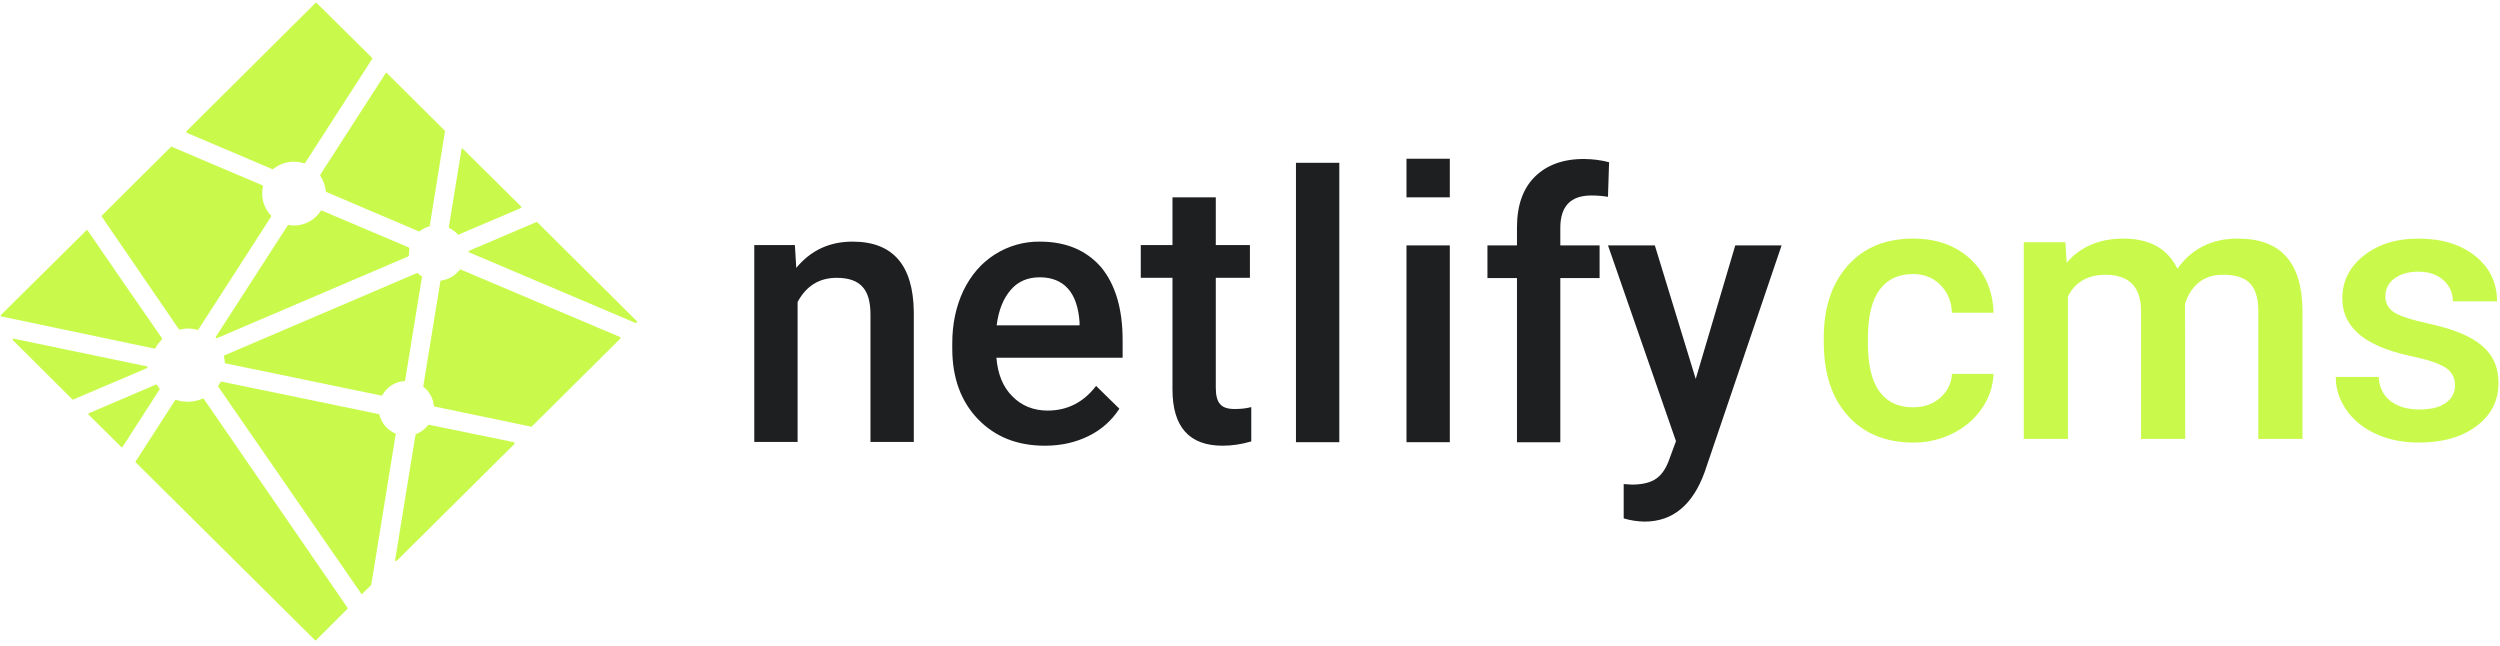
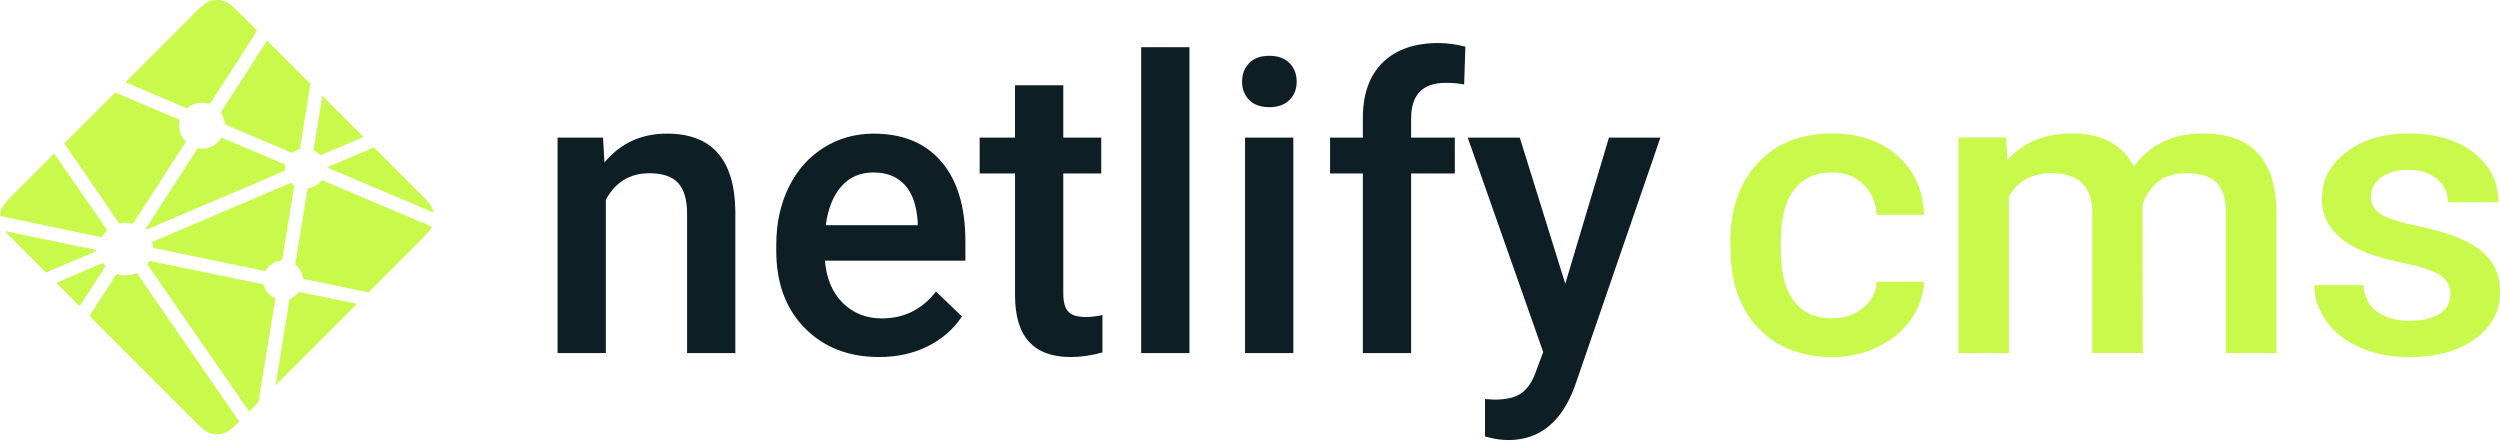
- <svg xmlns="http://www.w3.org/2000/svg" width="182" height="47">
-   <g fill-rule="nonzero" fill="none">
-     <path fill="#C9FA4B" d="M10.744 26.727c0 .02-.02.04-.059.079L5.322 29.09h-.02s-.02 0-.04-.02L.946 24.775c-.02-.02-.04-.06-.02-.078.02-.02.04-.04.06-.04h.019l9.681 2.012c.04 0 .06.02.06.058zm.513-1.347c-.02 0-.02 0 0 0L.097 23.037c-.04 0-.059-.02-.059-.04 0-.018 0-.038.02-.057l6.23-6.17c0-.02.02-.02.04-.02.039.02.039.02.06.039 0 .02 5.342 7.752 5.402 7.83.02.02.02.059 0 .078-.178.195-.356.41-.473.644-.02.019-.04.04-.06.04zm2.327-15.717c-.02-.02-.04-.02-.02-.059 0-.02 0-.038.02-.059L22.97.213c0-.02.02-.02.04-.02s.02 0 .04.02l4.041 4.003c.02.019.02.058 0 .078l-4.87 7.556c-.02.019-.04.039-.06.039h-.019a2.398 2.398 0 0 0-2.248.41c-.02.02-.02.02-.039.02h-.02c-.256-.118-6.25-2.656-6.25-2.656zm-.572 14.291l-5.6-8.18c-.02-.019-.02-.058 0-.078l5.028-4.998c0-.02.02-.02.04-.02h.02c0 .02 5.934 2.519 6.605 2.812.019.02.04.038.04.078a2.298 2.298 0 0 0 .592 2.128c.018.02.018.06-.001.078l-5.284 8.2c-.02.02-.04.04-.06.04h-.02a2.64 2.64 0 0 0-.67-.098c-.198 0-.414.038-.611.078h-.02c-.02 0-.039-.02-.06-.04zm1.834 5.096l10.45 15.19c.02.02.02.059 0 .079l-2.287 2.284c0 .02-.02.02-.04.02 0 0-.02 0-.04-.02L9.878 33.658c-.02-.019-.02-.058 0-.078l.02-.02 2.84-4.412c.019-.019.039-.039.058-.039h.02c.295.098.572.137.867.137.375 0 .73-.079 1.085-.234h.02c.02 0 .04.02.059.038zm-3.234-.76c.02.018.02.038.02.038L8.93 32.525c-.02.02-.04.04-.058.04 0 0-.02 0-.04-.02l-2.386-2.362c-.02-.02-.02-.04-.02-.058 0-.02.02-.04.04-.04l4.89-2.089h.02c.019 0 .039.02.058.039.06.098.119.176.178.255zm4.752-1.895c0-.156-.04-.293-.06-.449 0-.04 0-.059.04-.077l14.02-5.995h.02s.019 0 .039.02c.098.097.177.156.256.214.04 0 .04.04.04.06l-1.223 7.515c0 .04-.02.06-.06.06-.67.038-1.262.43-1.596 1.015-.02.019-.04.04-.06.04h-.02l-11.337-2.344c-.04 0-.06-.02-.06-.059zm12.442 5.175c.04.018.04.058 0 .058L27.03 42.56c0 .02-.02.02-.02.04l-.631.624c0 .02-.02.02-.039.02-.02 0-.02 0-.04-.02l-10.41-15.072c-.02-.02-.02-.06 0-.078.06-.079.098-.157.158-.254.019-.02.039-.04.058-.04h.02l11.436 2.363c.04.02.06.04.06.058a2.016 2.016 0 0 0 1.183 1.368zm8.616.625c.02 0 .04.018.04.077 0 .02 0 .04-.02.058l-8.557 8.494c0 .02-.02.02-.04.02h-.04c-.02-.02-.039-.04-.039-.079l1.48-9.098c0-.02.019-.059.038-.059a2.12 2.12 0 0 0 .888-.664c.019 0 .04-.019.06-.019h.019l6.171 1.27zm-7.65-14.175c.02.019.04.038.04.077-.02.098-.04.215-.04.332v.176c0 .02-.02.039-.04.058l-13.94 5.955h-.02c-.02 0-.04 0-.059-.018-.02-.02-.02-.06 0-.08l5.226-8.102c.019-.02.039-.039.058-.039h.02c.138.02.257.039.375.039.789 0 1.518-.39 1.952-1.054.02-.02.04-.039.059-.039h.02l6.348 2.695zm15.38 6.52c.019.02.019.04.019.06 0 .018 0 .038-.02.058l-6.428 6.384c0 .02-.019.02-.04.02h-.018l-7.02-1.465c-.04 0-.06-.02-.06-.058a1.96 1.96 0 0 0-.749-1.367c-.02-.02-.02-.04-.02-.059l1.243-7.634c0-.038.04-.059.059-.059a1.976 1.976 0 0 0 1.341-.78c.02-.02.04-.02.06-.02h.019l11.614 4.92zm1.202-1.171c.04.02.04.078 0 .078l-.04.039c0 .02-.02.02-.039.02h-.02L34.15 18.37c-.02 0-.04-.038-.04-.058 0-.019.02-.04.04-.058l4.91-2.09h.02s.02 0 .039.02l7.236 7.185zm-23.03-10.563c-.02-.02-.02-.058 0-.098l4.752-7.38c0-.019.02-.038.04-.038s.02 0 .039.02l4.22 4.197c.02.02.02.038.02.059l-1.105 6.852c0 .04-.02.059-.04.059a2.084 2.084 0 0 0-.69.351c0 .02-.019.02-.039.02h-.02l-6.743-2.87c-.02-.02-.04-.039-.04-.06a2.516 2.516 0 0 0-.394-1.112zm9.405 3.807c-.02 0-.04-.039-.059-.058l.927-5.681c0-.04.02-.06.04-.06h.02s.018 0 .039.02l4.239 4.198c.02.02.02.04.02.059 0 .019-.02.038-.04.058l-4.535 1.933h-.02c-.02 0-.02 0-.04-.02a1.963 1.963 0 0 0-.591-.449z" />
-     <path fill="#1E1F21" d="M102.392 14.368h3.154v-2.81h-3.154v2.81zm9.345-1.503c-.867.859-1.301 2.089-1.301 3.69v1.309h-2.15v2.381h2.15v11.95h3.155v-11.95h2.859v-2.381h-2.859v-1.27c0-1.581.749-2.363 2.267-2.363.454 0 .867.04 1.203.099l.08-2.52a7.316 7.316 0 0 0-1.776-.234c-1.538-.019-2.76.43-3.628 1.29zm11.712 14.721l-2.977-9.722h-3.411l4.95 14.252-.454 1.23c-.237.703-.553 1.191-.966 1.484-.394.293-1.006.449-1.795.449l-.591-.039v2.499a5.646 5.646 0 0 0 1.518.234c2.05 0 3.51-1.21 4.378-3.612l5.599-16.497h-3.372l-2.879 9.722zm-21.057 4.608h3.154v-14.33h-3.154v14.33zm-13.566-2.772c-.217-.235-.316-.645-.316-1.191v-8.005h2.484v-2.383H88.51v-3.475h-3.154v3.475h-2.308v2.383h2.308v8.122c0 2.733 1.222 4.1 3.647 4.1.671 0 1.36-.098 2.09-.313v-2.499c-.375.098-.75.137-1.104.137-.571.02-.947-.098-1.163-.351zm-10.253-5.74h-6.015c.139-1.114.494-1.972 1.026-2.578.532-.624 1.243-.917 2.11-.917.867 0 1.558.273 2.05.82.493.546.77 1.366.848 2.44v.234h-.02zm-2.879-6.092a5.973 5.973 0 0 0-3.274.937c-.986.625-1.734 1.504-2.287 2.636-.532 1.132-.808 2.401-.808 3.826v.39c0 2.129.631 3.848 1.873 5.136 1.243 1.288 2.86 1.933 4.87 1.933 1.163 0 2.228-.234 3.175-.703a5.527 5.527 0 0 0 2.247-1.991l-1.695-1.66c-.907 1.19-2.09 1.796-3.53 1.796-1.025 0-1.892-.351-2.562-1.034-.69-.683-1.065-1.62-1.164-2.812h9.188v-1.288c0-2.285-.532-4.042-1.557-5.292-1.085-1.25-2.564-1.874-4.476-1.874zm-13.625 0c-1.695 0-3.056.645-4.101 1.913l-.1-1.66h-2.956v14.332h3.154V21.983c.632-1.172 1.578-1.757 2.84-1.757.867 0 1.498.214 1.892.663.395.43.572 1.113.572 2.012v9.274h3.155v-9.47c-.04-3.397-1.518-5.115-4.456-5.115zm32.277 14.604h3.156V11.85h-3.156v20.344z" />
-     <path d="M139.256 29.651c.803 0 1.469-.233 1.998-.701.53-.468.812-1.046.847-1.734h3.031a4.724 4.724 0 0 1-.834 2.495c-.52.772-1.226 1.383-2.117 1.833a6.31 6.31 0 0 1-2.886.675c-2.003 0-3.59-.648-4.764-1.946-1.174-1.297-1.76-3.088-1.76-5.373v-.331c0-2.18.582-3.924 1.746-5.235 1.165-1.31 2.753-1.965 4.765-1.965 1.703 0 3.09.496 4.163 1.489 1.072.992 1.634 2.296 1.687 3.91h-3.03c-.036-.82-.316-1.495-.841-2.024-.525-.53-1.194-.794-2.005-.794-1.042 0-1.845.377-2.41 1.131-.564.755-.85 1.9-.86 3.435v.516c0 1.553.28 2.711.84 3.475.561.763 1.37 1.144 2.43 1.144zm11.105-12.017l.093 1.495c1.005-1.173 2.382-1.76 4.13-1.76 1.914 0 3.224.732 3.93 2.197 1.041-1.465 2.506-2.197 4.394-2.197 1.58 0 2.755.437 3.527 1.31.773.874 1.167 2.162 1.185 3.865v9.41h-3.216v-9.317c0-.91-.199-1.575-.596-1.999-.397-.424-1.054-.635-1.972-.635-.732 0-1.33.196-1.793.589-.464.392-.788.906-.973 1.542l.013 9.82h-3.216v-9.423c-.044-1.686-.905-2.528-2.581-2.528-1.288 0-2.202.525-2.74 1.575v10.376h-3.216v-14.32h3.03zm28.364 10.43c0-.574-.236-1.011-.708-1.311-.472-.3-1.255-.565-2.349-.794-1.094-.23-2.007-.52-2.74-.874-1.606-.776-2.409-1.901-2.409-3.375 0-1.235.52-2.268 1.562-3.097 1.041-.83 2.365-1.244 3.97-1.244 1.713 0 3.096.423 4.15 1.27 1.055.847 1.582 1.946 1.582 3.296h-3.216c0-.618-.23-1.132-.689-1.542-.459-.41-1.067-.615-1.826-.615-.706 0-1.282.163-1.727.49-.446.326-.669.763-.669 1.31 0 .494.208.878.622 1.151.415.274 1.253.55 2.515.827 1.262.278 2.252.61 2.971.993.72.384 1.253.845 1.602 1.383.348.538.523 1.191.523 1.96 0 1.287-.534 2.33-1.602 3.13-1.068.798-2.466 1.197-4.196 1.197-1.173 0-2.219-.212-3.136-.635-.918-.424-1.633-1.006-2.144-1.747-.512-.742-.768-1.54-.768-2.396h3.123c.045.759.331 1.343.86 1.754.53.41 1.232.615 2.105.615.847 0 1.491-.16 1.933-.483.44-.322.661-.743.661-1.264z" fill="#C9FA4B" />
+ <svg xmlns="http://www.w3.org/2000/svg" height="244.646" width="1389.838" viewBox="-21.989 -9.713 220.719 17.822" version="1.1" id="svg13">
+   <defs id="defs17" />
+   <radialGradient gradientUnits="userSpaceOnUse" fy="0.828" fx="19.992" cx="19.992" gradientTransform="scale(0.99945,1.00055)" r="38.364" cy="0.828" id="a">
+     <stop stop-color="#20c6b7" offset="0" id="stop2" />
+     <stop stop-color="#4d9abf" offset="1" id="stop4" />
+   </radialGradient>
+   <g id="g11" transform="translate(-21.98895,-20.22803)" style="fill:none;fill-rule:evenodd" />
+   <g id="g840">
+     <path style="fill:#0e1e25;fill-rule:evenodd" id="path7" d="m 53.241,12.149 0.123,2.198 c 1.403,-1.7 3.245,-2.55 5.525,-2.55 3.951,0 5.962,2.268 6.032,6.804 v 12.568 h -4.26 V 18.847 c 0,-1.207 -0.26,-2.1 -0.78,-2.681 -0.52,-0.58 -1.371,-0.87 -2.552,-0.87 -1.719,0 -3,0.78 -3.84,2.338 v 13.535 h -4.262 v -19.02 h 4.016 z m 24.378,19.372 c -2.7,0 -4.89,-0.852 -6.567,-2.557 -1.678,-1.705 -2.517,-3.976 -2.517,-6.812 v -0.527 c 0,-1.898 0.365,-3.595 1.096,-5.089 0.73,-1.494 1.757,-2.657 3.078,-3.49 1.321,-0.831 2.794,-1.247 4.42,-1.247 2.583,0 4.58,0.826 5.988,2.478 1.41,1.653 2.114,3.99 2.114,7.014 v 1.723 h -12.4 c 0.13,1.57 0.652,2.812 1.57,3.726 0.918,0.914 2.073,1.371 3.464,1.371 1.952,0 3.542,-0.79 4.77,-2.373 l 2.297,2.198 c -0.76,1.136 -1.774,2.018 -3.042,2.645 -1.269,0.627 -2.692,0.94 -4.27,0.94 z M 77.111,15.227 c -1.17,0 -2.113,0.41 -2.832,1.23 -0.72,0.82 -1.178,1.963 -1.377,3.428 h 8.12 v -0.317 c -0.094,-1.43 -0.474,-2.51 -1.14,-3.243 -0.667,-0.732 -1.59,-1.098 -2.771,-1.098 z m 16.765,-7.7 v 4.623 h 3.35 v 3.164 h -3.35 v 10.617 c 0,0.726 0.144,1.25 0.43,1.573 0.286,0.322 0.798,0.483 1.535,0.483 a 6.55,6.55 0 0 0 1.49,-0.176 v 3.305 c -0.97,0.27 -1.905,0.404 -2.806,0.404 -3.273,0 -4.91,-1.81 -4.91,-5.431 V 15.313 h -3.124 v -3.164 h 3.122 V 7.526 h 4.261 z m 11.137,23.643 h -4.262 v -27 h 4.262 z m 9.172,0 h -4.262 V 12.15 h 4.262 z M 109.66,7.21 c 0,-0.655 0.207,-1.2 0.622,-1.634 0.416,-0.433 1.009,-0.65 1.78,-0.65 0.772,0 1.368,0.217 1.79,0.65 0.42,0.434 0.63,0.979 0.63,1.635 0,0.644 -0.21,1.18 -0.63,1.608 -0.422,0.428 -1.018,0.642 -1.79,0.642 -0.771,0 -1.364,-0.214 -1.78,-0.642 -0.415,-0.427 -0.622,-0.964 -0.622,-1.608 z m 10.663,23.96 V 15.313 h -2.894 v -3.164 h 2.894 v -1.74 c 0,-2.11 0.584,-3.738 1.753,-4.887 1.17,-1.148 2.806,-1.722 4.91,-1.722 0.749,0 1.544,0.105 2.386,0.316 l -0.105,3.34 a 8.375,8.375 0 0 0 -1.631,-0.14 c -2.035,0 -3.052,1.048 -3.052,3.146 v 1.687 h 3.858 v 3.164 h -3.858 v 15.856 h -4.261 z m 17.87,-6.117 3.858,-12.903 h 4.542 l -7.54,21.903 c -1.158,3.199 -3.122,4.799 -5.893,4.799 -0.62,0 -1.304,-0.106 -2.052,-0.317 V 35.23 l 0.807,0.053 c 1.075,0 1.885,-0.196 2.429,-0.589 0.543,-0.392 0.973,-1.051 1.289,-1.977 l 0.613,-1.635 -6.664,-18.932 h 4.595 z" transform="translate(-21.98895,-20.22803)" />
+     <path style="fill:#c9fa4b;fill-opacity:1;fill-rule:nonzero" id="path9" d="m 28.589,14.135 -0.014,-0.006 c -0.008,-0.003 -0.016,-0.006 -0.023,-0.013 a 0.11,0.11 0 0 1 -0.028,-0.093 l 0.773,-4.726 3.625,3.626 -3.77,1.604 a 0.083,0.083 0 0 1 -0.033,0.006 h -0.015 a 0.104,0.104 0 0 1 -0.02,-0.017 1.716,1.716 0 0 0 -0.495,-0.381 z m 5.258,-0.288 3.876,3.876 c 0.805,0.806 1.208,1.208 1.355,1.674 0.022,0.069 0.04,0.138 0.054,0.209 l -9.263,-3.923 a 0.728,0.728 0 0 0 -0.015,-0.006 c -0.037,-0.015 -0.08,-0.032 -0.08,-0.07 0,-0.038 0.044,-0.056 0.081,-0.071 l 0.012,-0.005 z m 5.127,7.003 c -0.2,0.376 -0.59,0.766 -1.25,1.427 l -4.37,4.369 -5.652,-1.177 -0.03,-0.006 c -0.05,-0.008 -0.103,-0.017 -0.103,-0.062 a 1.706,1.706 0 0 0 -0.655,-1.193 c -0.023,-0.023 -0.017,-0.059 -0.01,-0.092 0,-0.005 0,-0.01 0.002,-0.014 l 1.063,-6.526 0.004,-0.022 c 0.006,-0.05 0.015,-0.108 0.06,-0.108 a 1.73,1.73 0 0 0 1.16,-0.665 c 0.009,-0.01 0.015,-0.021 0.027,-0.027 0.032,-0.015 0.07,0 0.103,0.014 l 9.65,4.082 z m -6.625,6.801 -7.186,7.186 1.23,-7.56 0.002,-0.01 c 0.001,-0.01 0.003,-0.02 0.006,-0.029 0.01,-0.024 0.036,-0.034 0.061,-0.044 l 0.012,-0.005 a 1.85,1.85 0 0 0 0.695,-0.517 c 0.024,-0.028 0.053,-0.055 0.09,-0.06 a 0.09,0.09 0 0 1 0.029,0 l 5.06,1.04 z m -8.707,8.707 -0.81,0.81 -8.955,-12.942 a 0.424,0.424 0 0 0 -0.01,-0.014 c -0.014,-0.019 -0.029,-0.038 -0.026,-0.06 0,-0.016 0.011,-0.03 0.022,-0.042 l 0.01,-0.013 c 0.027,-0.04 0.05,-0.08 0.075,-0.123 l 0.02,-0.035 0.003,-0.003 c 0.014,-0.024 0.027,-0.047 0.051,-0.06 0.021,-0.01 0.05,-0.006 0.073,-0.001 l 9.921,2.046 a 0.164,0.164 0 0 1 0.076,0.033 c 0.013,0.013 0.016,0.027 0.019,0.043 a 1.757,1.757 0 0 0 1.028,1.175 c 0.028,0.014 0.016,0.045 0.003,0.078 a 0.238,0.238 0 0 0 -0.015,0.045 c -0.125,0.76 -1.197,7.298 -1.485,9.063 z m -1.692,1.691 c -0.597,0.591 -0.949,0.904 -1.347,1.03 a 2,2 0 0 1 -1.206,0 c -0.466,-0.148 -0.869,-0.55 -1.674,-1.356 L 8.73,28.73 11.079,25.087 c 0.011,-0.018 0.022,-0.034 0.04,-0.047 0.025,-0.018 0.061,-0.01 0.091,0 a 2.434,2.434 0 0 0 1.638,-0.083 c 0.027,-0.01 0.054,-0.017 0.075,0.002 a 0.19,0.19 0 0 1 0.028,0.032 L 21.95,38.05 Z M 7.863,27.863 5.8,25.8 9.874,24.062 a 0.084,0.084 0 0 1 0.033,-0.007 c 0.034,0 0.054,0.034 0.072,0.065 a 2.91,2.91 0 0 0 0.13,0.184 l 0.013,0.016 c 0.012,0.017 0.004,0.034 -0.008,0.05 l -2.25,3.493 z M 4.887,24.887 2.277,22.277 C 1.833,21.833 1.511,21.511 1.287,21.234 l 7.936,1.646 a 0.84,0.84 0 0 0 0.03,0.005 c 0.049,0.008 0.103,0.017 0.103,0.063 0,0.05 -0.059,0.073 -0.109,0.092 L 9.224,23.05 Z M 0.831,19.892 a 2,2 0 0 1 0.09,-0.495 c 0.148,-0.466 0.55,-0.868 1.356,-1.674 l 3.34,-3.34 a 2175.525,2175.525 0 0 0 4.626,6.687 c 0.027,0.036 0.057,0.076 0.026,0.106 -0.146,0.161 -0.292,0.337 -0.395,0.528 a 0.16,0.16 0 0 1 -0.05,0.062 C 9.811,21.774 9.797,21.771 9.782,21.768 H 9.78 L 0.831,19.891 Z M 6.511,13.489 11,8.998 c 0.423,0.185 1.96,0.834 3.333,1.414 1.04,0.44 1.988,0.84 2.286,0.97 0.03,0.012 0.057,0.024 0.07,0.054 0.008,0.018 0.004,0.041 0,0.06 a 2.003,2.003 0 0 0 0.523,1.828 c 0.03,0.03 0,0.073 -0.026,0.11 l -0.014,0.021 -4.56,7.063 c -0.012,0.02 -0.023,0.037 -0.043,0.05 -0.024,0.015 -0.058,0.008 -0.086,10e-4 A 2.274,2.274 0 0 0 11.94,20.495 c -0.164,0 -0.342,0.03 -0.522,0.063 h -10e-4 c -0.02,0.003 -0.038,0.007 -0.054,-0.005 A 0.21,0.21 0 0 1 11.318,20.502 L 6.51,13.489 Z m 5.398,-5.398 5.814,-5.814 c 0.805,-0.805 1.208,-1.208 1.674,-1.355 a 2,2 0 0 1 1.206,0 c 0.466,0.147 0.869,0.55 1.674,1.355 l 1.26,1.26 -4.135,6.404 a 0.155,0.155 0 0 1 -0.041,0.048 c -0.025,0.017 -0.06,0.01 -0.09,0 a 2.097,2.097 0 0 0 -1.92,0.37 c -0.027,0.028 -0.067,0.012 -0.101,-0.003 -0.54,-0.235 -4.74,-2.01 -5.341,-2.265 z m 12.506,-3.676 3.818,3.818 -0.92,5.698 v 0.015 a 0.135,0.135 0 0 1 -0.008,0.038 c -0.01,0.02 -0.03,0.024 -0.05,0.03 a 1.83,1.83 0 0 0 -0.548,0.273 0.154,0.154 0 0 0 -0.02,0.017 c -0.011,0.012 -0.022,0.023 -0.04,0.025 A 0.114,0.114 0 0 1 26.604,14.322 L 20.786,11.85 20.775,11.845 C 20.738,11.83 20.694,11.812 20.694,11.774 a 2.198,2.198 0 0 0 -0.31,-0.915 c -0.028,-0.046 -0.059,-0.094 -0.035,-0.141 z m -3.932,8.606 5.454,2.31 c 0.03,0.014 0.063,0.027 0.076,0.058 a 0.106,0.106 0 0 1 0,0.057 c -0.016,0.08 -0.03,0.171 -0.03,0.263 v 0.153 c 0,0.038 -0.039,0.054 -0.075,0.069 l -0.011,0.004 c -0.864,0.369 -12.13,5.173 -12.147,5.173 -0.017,0 -0.035,0 -0.052,-0.017 -0.03,-0.03 0,-0.072 0.027,-0.11 a 0.76,0.76 0 0 0 0.014,-0.02 l 4.482,-6.94 0.008,-0.012 c 0.026,-0.042 0.056,-0.089 0.104,-0.089 l 0.045,0.007 c 0.102,0.014 0.192,0.027 0.283,0.027 0.68,0 1.31,-0.331 1.69,-0.897 a 0.16,0.16 0 0 1 0.034,-0.04 c 0.027,-0.02 0.067,-0.01 0.098,0.004 z m -6.246,9.185 12.28,-5.237 c 0,0 0.018,0 0.035,0.017 0.067,0.067 0.124,0.112 0.179,0.154 l 0.027,0.017 c 0.025,0.014 0.05,0.03 0.052,0.056 0,0.01 0,0.016 -0.002,0.025 l -1.052,6.462 -0.004,0.026 c -0.007,0.05 -0.014,0.107 -0.061,0.107 a 1.729,1.729 0 0 0 -1.373,0.847 l -0.005,0.008 c -0.014,0.023 -0.027,0.045 -0.05,0.057 -0.021,0.01 -0.048,0.006 -0.07,10e-4 L 14.4,22.726 c -0.01,-0.002 -0.152,-0.519 -0.163,-0.52 z" transform="translate(-22.81995,-21.05703)" />
+     <path style="fill:#c9fa4b;stroke-width:0.159" d="m 139.753,7.88 c 1.111,0 2.032,-0.31 2.764,-0.932 0.733,-0.622 1.123,-1.39 1.172,-2.304 h 4.193 a 6.535,6.278 0 0 1 -1.154,3.316 c -0.719,1.026 -1.696,1.838 -2.929,2.436 a 8.729,8.386 0 0 1 -3.992,0.897 c -2.771,0 -4.966,-0.861 -6.59,-2.586 -1.624,-1.724 -2.435,-4.104 -2.435,-7.14 v -0.44 c 0,-2.897 0.805,-5.215 2.415,-6.957 1.612,-1.741 3.808,-2.611 6.592,-2.611 2.356,0 4.275,0.659 5.759,1.979 1.483,1.318 2.26,3.051 2.334,5.196 h -4.192 c -0.05,-1.09 -0.437,-1.987 -1.163,-2.69 -0.726,-0.704 -1.652,-1.055 -2.774,-1.055 -1.441,0 -2.552,0.501 -3.334,1.503 -0.78,1.003 -1.176,2.525 -1.19,4.565 v 0.686 c 0,2.064 0.387,3.603 1.162,4.618 0.776,1.014 1.895,1.52 3.362,1.52 z m 15.362,-15.97 0.129,1.987 c 1.39,-1.559 3.295,-2.339 5.713,-2.339 2.648,0 4.46,0.973 5.437,2.92 1.44,-1.947 3.467,-2.92 6.079,-2.92 2.186,0 3.811,0.581 4.879,1.741 1.069,1.161 1.614,2.873 1.639,5.136 V 10.941 h -4.449 V -1.441 c 0,-1.209 -0.275,-2.093 -0.824,-2.657 -0.549,-0.563 -1.458,-0.844 -2.728,-0.844 -1.013,0 -1.84,0.26 -2.48,0.783 -0.642,0.521 -1.09,1.204 -1.346,2.049 l 0.018,13.05 h -4.449 V -1.582 c -0.061,-2.241 -1.252,-3.36 -3.57,-3.36 -1.782,0 -3.046,0.698 -3.79,2.093 V 10.941 h -4.449 V -8.089 h 4.192 z m 39.238,13.861 c 0,-0.763 -0.326,-1.344 -0.979,-1.742 -0.653,-0.399 -1.736,-0.751 -3.25,-1.055 -1.513,-0.306 -2.776,-0.691 -3.79,-1.161 -2.222,-1.031 -3.333,-2.526 -3.333,-4.485 0,-1.641 0.719,-3.014 2.161,-4.116 1.44,-1.103 3.272,-1.653 5.492,-1.653 2.37,0 4.283,0.562 5.741,1.688 1.459,1.126 2.188,2.586 2.188,4.38 h -4.449 c 0,-0.821 -0.318,-1.504 -0.953,-2.049 -0.635,-0.545 -1.476,-0.817 -2.526,-0.817 -0.977,0 -1.773,0.217 -2.389,0.651 -0.617,0.433 -0.925,1.014 -0.925,1.741 0,0.656 0.288,1.167 0.86,1.53 0.574,0.364 1.733,0.731 3.479,1.099 1.746,0.369 3.115,0.811 4.11,1.32 0.996,0.51 1.733,1.123 2.216,1.838 0.481,0.715 0.724,1.583 0.724,2.605 0,1.71 -0.739,3.096 -2.216,4.16 -1.477,1.06 -3.411,1.591 -5.805,1.591 -1.623,0 -3.07,-0.282 -4.338,-0.844 -1.27,-0.563 -2.259,-1.337 -2.966,-2.322 -0.708,-0.986 -1.062,-2.047 -1.062,-3.184 h 4.32 c 0.062,1.009 0.458,1.785 1.19,2.331 0.733,0.545 1.704,0.817 2.912,0.817 1.172,0 2.063,-0.213 2.674,-0.642 0.609,-0.428 0.914,-0.987 0.914,-1.68 z" id="path6-3" />
  </g>
</svg>
